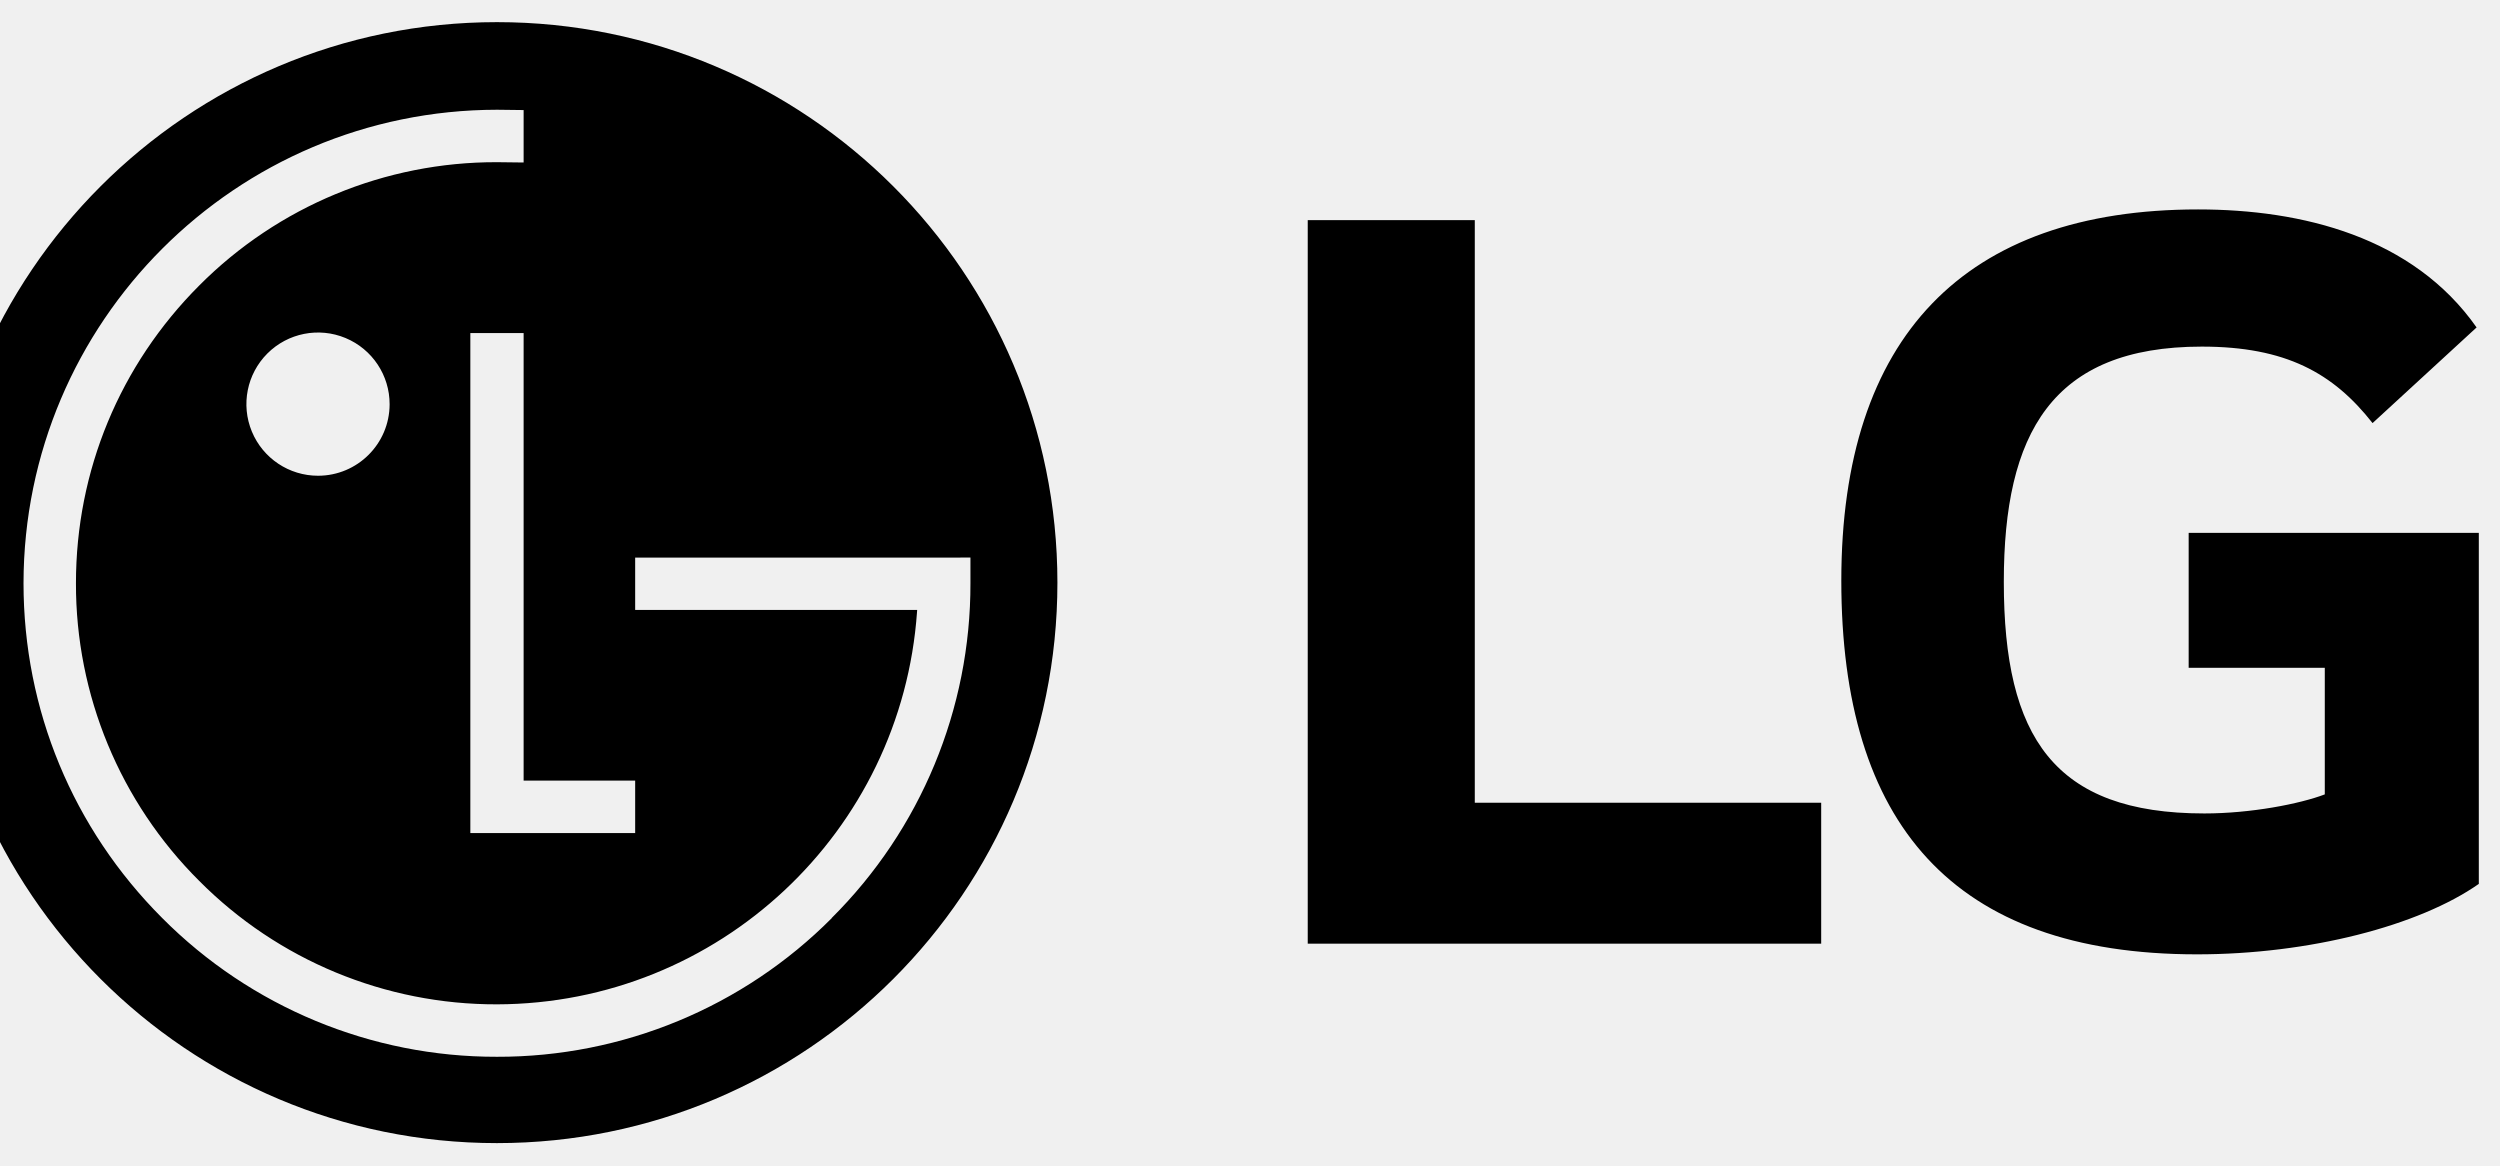
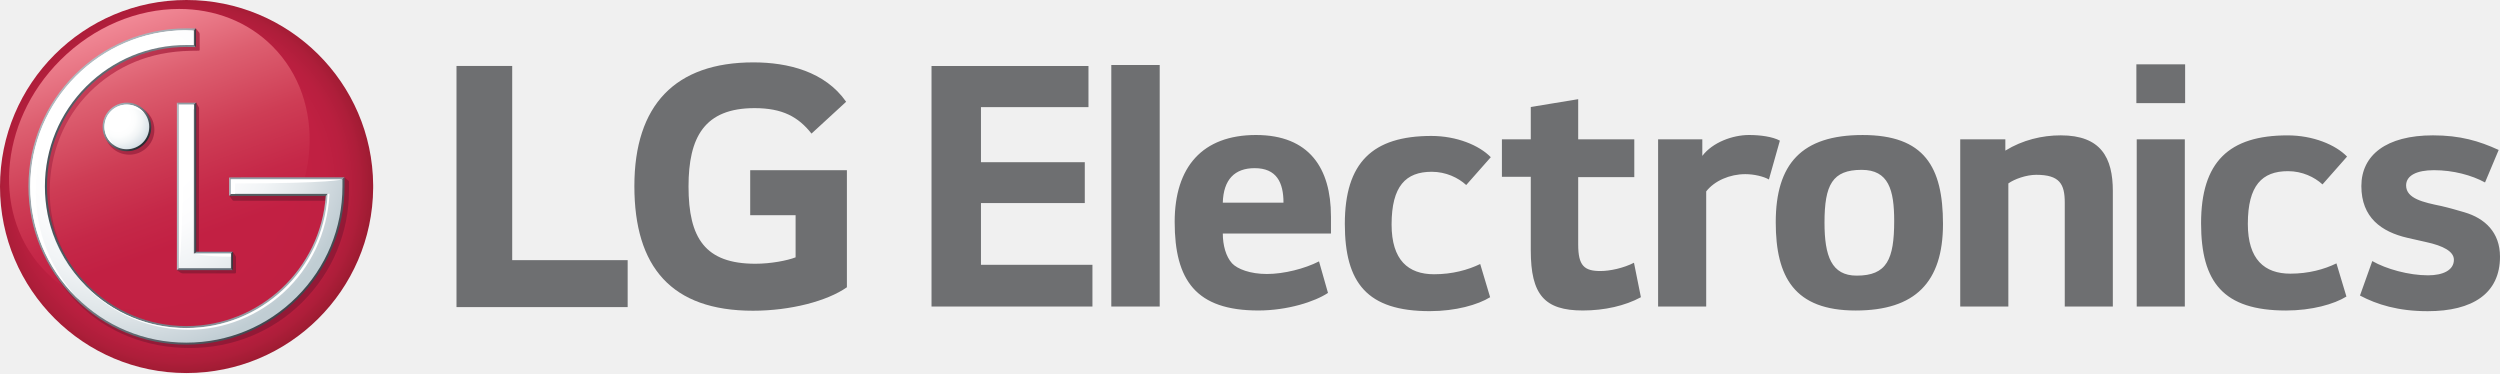
- <svg xmlns="http://www.w3.org/2000/svg" role="img" viewBox="0.6 6.5 23.6 11">
-   <path d="M14.522 14.078h3.27v1.33h-4.847v-6.83h1.577v5.5zm6.74-1.274h1.284v1.195c-.236.09-.698.18-1.137.18-1.42 0-1.893-.721-1.893-2.186 0-1.398.45-2.221 1.869-2.221.791 0 1.24.248 1.612.722l.982-.903c-.6-.855-1.646-1.114-2.629-1.114-2.208 0-3.368 1.205-3.368 3.504 0 2.288 1.047 3.528 3.358 3.528 1.06 0 2.096-.27 2.66-.665V11.53h-2.739v1.274zM5.291 6.709a5.29 5.29 0 1 1 0 10.582 5.291 5.291 0 1 1 0-10.582m3.16 8.457a4.445 4.445 0 0 0 1.31-3.161v-.242l-.22.001H6.596v.494h2.662l-.001.015a3.985 3.985 0 0 1-3.965 3.708 3.95 3.95 0 0 1-2.811-1.165 3.952 3.952 0 0 1-1.164-2.811c0-1.061.414-2.059 1.164-2.81a3.951 3.951 0 0 1 2.81-1.164l.252.003v-.495l-.251-.003a4.475 4.475 0 0 0-4.47 4.469c0 1.194.465 2.316 1.309 3.161a4.444 4.444 0 0 0 3.16 1.31 4.444 4.444 0 0 0 3.162-1.31m-2.91-1.297V9.644H5.04v4.72h1.556v-.495H5.543zm-1.265-3.552a.676.676 0 1 0-.675.674.676.676 0 0 0 .675-.674" />
+ <svg xmlns="http://www.w3.org/2000/svg" version="1.1" id="Ebene_1" x="0px" y="0px" width="113.983px" height="17.009px" viewBox="0 0 113.983 17.009" enable-background="new 0 0 113.983 17.009" xml:space="preserve">
+   <g>
+     <g>
+       <radialGradient id="SVGID_1_" cx="-357.798" cy="322.405" r="0.278" gradientTransform="matrix(31.9334 0 0 -31.9334 11433.867 10303.772)" gradientUnits="userSpaceOnUse">
+         <stop offset="0" style="stop-color:#C22043" />
+         <stop offset="0.5" style="stop-color:#C22043" />
+         <stop offset="0.744" style="stop-color:#C02042" />
+         <stop offset="0.846" style="stop-color:#B91F3F" />
+         <stop offset="0.922" style="stop-color:#AE1E3A" />
+         <stop offset="0.984" style="stop-color:#A01C33" />
+         <stop offset="1" style="stop-color:#9B1B31" />
+       </radialGradient>
+       <path fill="url(#SVGID_1_)" d="M8.5,0C3.81,0,0,3.807,0,8.505c0,4.699,3.81,8.503,8.5,8.503c4.682,0,8.477-3.77,8.514-8.438V8.438    C16.977,3.77,13.182,0,8.5,0z" />
+       <linearGradient id="SVGID_2_" gradientUnits="userSpaceOnUse" x1="5.021" y1="1.099" x2="9.508" y2="13.427">
+         <stop offset="0" style="stop-color:#F18996" />
+         <stop offset="0.236" style="stop-color:#DD5F70" />
+         <stop offset="0.472" style="stop-color:#CE3D55" />
+         <stop offset="0.668" style="stop-color:#C52848" />
+         <stop offset="0.801" style="stop-color:#C22043" />
+         <stop offset="1" style="stop-color:#C22043" />
+       </linearGradient>
+       <path fill="url(#SVGID_2_)" d="M2.746,2.748c-2.842,2.842-3.129,7.174-0.635,9.67c2.497,2.493,6.825,2.206,9.668-0.636    c2.848-2.849,3.135-7.178,0.641-9.674c-1.139-1.141-2.661-1.7-4.252-1.7C6.277,0.408,4.293,1.2,2.746,2.748" />
+       <linearGradient id="SVGID_3_" gradientUnits="userSpaceOnUse" x1="2.83" y1="4.146" x2="13.124" y2="14.439">
+         <stop offset="0" style="stop-color:#CE435D" />
+         <stop offset="0.116" style="stop-color:#BA354F" />
+         <stop offset="0.271" style="stop-color:#A82944" />
+         <stop offset="0.447" style="stop-color:#9B203C" />
+         <stop offset="0.658" style="stop-color:#941B37" />
+         <stop offset="1" style="stop-color:#921936" />
+       </linearGradient>
+       <path fill="url(#SVGID_3_)" d="M8.064,12.315l0.211-0.119L8.273,5.011L8.222,4.926l0.052-0.014V4.9h0.037l0.637-0.219L9.061,4.88    c0,0,0.016,0.016,0.016,0.054l-0.007,6.544h1.547l0.124,0.193c0.011,0.015,0.019,0.029,0.019,0.079v0.659    c0,0.037-0.022,0.053-0.048,0.056H8.346c-0.057,0.001-0.105-0.025-0.119-0.033L8.064,12.315z M15.738,8.112l-5.262,0.003v0.842    l0.131,0.175l0,0c0,0,0.017,0.019,0.046,0.019h4.009h0.387h0.002h0.004c-0.227,3.326-3.035,5.932-6.389,5.932    c-1.711,0-3.318-0.663-4.529-1.863c-1.208-1.203-1.871-2.799-1.871-4.499c0-1.702,0.629-3.333,1.836-4.534    c1.215-1.197,2.742-1.83,4.573-1.871l0.346-0.005h0.038c0.023-0.002,0.045-0.003,0.045-0.056v-0.69    c0-0.05-0.018-0.074-0.018-0.075L8.931,1.296L8.58,1.347L8.403,1.404c-3.996,0-6.991,3.338-6.991,7.317    c0,1.923,0.756,3.736,2.125,5.096c1.367,1.361,3.18,2.051,5.114,2.051c1.943,0,3.769-0.733,5.136-2.094    c1.37-1.362,2.125-3.174,2.125-5.099V8.262L15.738,8.112z M5.896,4.782c-0.633,0-1.145,0.51-1.145,1.137    c0,0.626,0.512,1.134,1.145,1.134c0.631,0,1.143-0.508,1.143-1.134C7.039,5.292,6.527,4.782,5.896,4.782z" />
+       <polygon fill="#646E78" points="8.238,12.151 8.064,12.315 10.616,12.315 10.449,12.146   " />
+       <polygon fill="#8599A2" points="10.449,11.64 10.616,11.478 8.947,11.478 8.748,11.64   " />
+       <polygon fill="#8F9CA3" points="8.947,4.682 8.064,4.682 8.23,4.839 8.758,4.839   " />
+       <linearGradient id="SVGID_4_" gradientUnits="userSpaceOnUse" x1="8.758" y1="8.154" x2="8.947" y2="8.154">
+         <stop offset="0" style="stop-color:#B4BDC3" />
+         <stop offset="0.055" style="stop-color:#A9B3B9" />
+         <stop offset="0.506" style="stop-color:#646A71" />
+         <stop offset="0.833" style="stop-color:#3F464E" />
+         <stop offset="1" style="stop-color:#343B42" />
+       </linearGradient>
+       <polygon fill="url(#SVGID_4_)" points="8.764,11.626 8.947,11.478 8.947,4.682 8.758,4.839   " />
+       <linearGradient id="SVGID_5_" gradientUnits="userSpaceOnUse" x1="10.449" y1="11.896" x2="10.616" y2="11.896">
+         <stop offset="0" style="stop-color:#B4BBC2" />
+         <stop offset="0.159" style="stop-color:#959CA2" />
+         <stop offset="0.56" style="stop-color:#565D62" />
+         <stop offset="0.851" style="stop-color:#363D42" />
+         <stop offset="1" style="stop-color:#2B3337" />
+       </linearGradient>
+       <polygon fill="url(#SVGID_5_)" points="10.449,11.64 10.449,12.146 10.616,12.315 10.616,11.478   " />
+       <polygon fill="#B4BDC3" points="8.064,4.682 8.064,12.315 8.238,12.151 8.23,4.839   " />
+       <path fill="none" d="M4.842,5.789c0,0.52,0.425,0.94,0.947,0.94c0.52,0,0.944-0.42,0.944-0.94c0-0.521-0.425-0.942-0.944-0.942    C5.267,4.847,4.842,5.268,4.842,5.789z" />
+       <linearGradient id="SVGID_6_" gradientUnits="userSpaceOnUse" x1="-357.943" y1="342.148" x2="-357.75" y2="342.148" gradientTransform="matrix(8.1027 8.1027 8.1027 -8.1027 132.9873 5677.632)">
+         <stop offset="0" style="stop-color:#ACBCC3" />
+         <stop offset="1" style="stop-color:#272B31" />
+       </linearGradient>
+       <path fill="url(#SVGID_6_)" d="M4.678,5.789c0,0.611,0.497,1.106,1.111,1.106c0.613,0,1.108-0.495,1.108-1.106    c0-0.612-0.495-1.11-1.108-1.11C5.175,4.679,4.678,5.177,4.678,5.789z M6.733,5.789c0,0.52-0.425,0.94-0.944,0.94    c-0.522,0-0.947-0.42-0.947-0.94c0-0.521,0.425-0.942,0.947-0.942C6.309,4.847,6.733,5.268,6.733,5.789z" />
+       <polygon fill="#525E62" points="15.02,8.764 10.611,8.76 10.447,8.932 14.851,8.932 14.938,8.84   " />
+       <polygon fill="#102029" points="8.931,2.146 8.931,2.146 8.931,2.146   " />
+       <polygon fill="#919EA6" points="10.611,8.262 15.542,8.252 15.709,8.085 10.447,8.087   " />
+       <linearGradient id="SVGID_7_" gradientUnits="userSpaceOnUse" x1="-362.954" y1="315.446" x2="-362.761" y2="315.446" gradientTransform="matrix(53.1048 53.1048 53.1048 -53.1048 2525.641 36030.289)">
+         <stop offset="0" style="stop-color:#B4BDC3" />
+         <stop offset="1" style="stop-color:#3F464E" />
+       </linearGradient>
+       <path fill="url(#SVGID_7_)" d="M15.709,8.502V8.085l-0.167,0.167v0.25c0,1.879-0.731,3.649-2.06,4.981    c-1.328,1.328-3.1,2.064-4.985,2.064c-1.878,0-3.646-0.736-4.974-2.064c-1.33-1.334-2.063-3.103-2.063-4.981    c0-3.886,3.157-7.044,7.036-7.044l0.27-0.003l0.164-0.159L8.497,1.292c-3.97,0-7.201,3.233-7.201,7.21    c0,1.923,0.749,3.736,2.11,5.097c1.358,1.362,3.168,2.114,5.091,2.114c1.93,0,3.742-0.752,5.102-2.114    C14.96,12.238,15.709,10.426,15.709,8.502z" />
+       <linearGradient id="SVGID_8_" gradientUnits="userSpaceOnUse" x1="-367.887" y1="307.185" x2="-367.693" y2="307.185" gradientTransform="matrix(-67.4051 0 0 67.4051 -24782.41 -20697.383)">
+         <stop offset="0" style="stop-color:#B4BDC3" />
+         <stop offset="1" style="stop-color:#49535B" />
+       </linearGradient>
+       <path fill="url(#SVGID_8_)" d="M8.766,1.979L8.58,1.974H8.404C6.699,2,5.1,2.677,3.883,3.883c-1.23,1.233-1.908,2.873-1.908,4.619    c0,1.744,0.678,3.383,1.908,4.616c1.217,1.214,2.824,1.894,4.535,1.914h0.166c3.386-0.043,6.203-2.702,6.432-6.087l0.006-0.181    L14.938,8.84l-0.087,0.092c-0.228,3.329-3.017,5.935-6.349,5.935c-1.699,0-3.296-0.662-4.5-1.865    c-1.199-1.203-1.859-2.8-1.859-4.499c0-1.702,0.66-3.302,1.859-4.5c1.207-1.198,2.802-1.862,4.5-1.862l0.429,0.005L8.766,1.979z" />
+       <path fill="#102029" d="M8.931,2.144" />
+       <linearGradient id="SVGID_9_" gradientUnits="userSpaceOnUse" x1="-367.796" y1="307.091" x2="-367.796" y2="307.091" gradientTransform="matrix(-67.4051 0 0 67.4051 -24782.41 -20697.383)">
+         <stop offset="0" style="stop-color:#ABB8C2" />
+         <stop offset="1" style="stop-color:#102029" />
+       </linearGradient>
+       <path fill="url(#SVGID_9_)" d="M8.931,2.144" />
+       <polygon fill="#B4BDC3" points="10.611,8.262 10.447,8.087 10.447,8.932 10.611,8.76   " />
+       <linearGradient id="SVGID_10_" gradientUnits="userSpaceOnUse" x1="8.767" y1="1.721" x2="8.931" y2="1.721">
+         <stop offset="0" style="stop-color:#B4BBC2" />
+         <stop offset="0.159" style="stop-color:#959CA2" />
+         <stop offset="0.56" style="stop-color:#565D62" />
+         <stop offset="0.851" style="stop-color:#363D42" />
+         <stop offset="1" style="stop-color:#2B3337" />
+       </linearGradient>
+       <polygon fill="url(#SVGID_10_)" points="8.767,1.98 8.931,2.146 8.931,1.296 8.767,1.455   " />
+       <radialGradient id="SVGID_11_" cx="-1.57" cy="-527.585" r="15.615" gradientTransform="matrix(0.6971 0 0 0.6971 6.7226 373.2665)" gradientUnits="userSpaceOnUse">
+         <stop offset="0" style="stop-color:#FFFFFF" />
+         <stop offset="0.35" style="stop-color:#FFFFFF" />
+         <stop offset="0.498" style="stop-color:#FCFCFD" />
+         <stop offset="0.65" style="stop-color:#F1F4F6" />
+         <stop offset="0.804" style="stop-color:#E0E6E9" />
+         <stop offset="0.96" style="stop-color:#C7D2D8" />
+         <stop offset="1" style="stop-color:#C0CDD3" />
+       </radialGradient>
+       <path fill="url(#SVGID_11_)" d="M8.158,4.773v7.454h2.369v-0.665h-1.69V4.773H8.158z M8.406,1.382    c-3.877,0.046-7.025,3.222-7.025,7.12c0,1.902,0.74,3.689,2.085,5.034c1.341,1.345,3.132,2.086,5.026,2.086    c1.907,0,3.695-0.741,5.039-2.086s2.082-3.132,2.082-5.034V8.179L15.334,8.18h-4.801v0.66h4.404c0,0.017,0,0.084-0.002,0.097    c-0.229,3.355-3.025,6.021-6.438,6.021c-1.722,0-3.341-0.673-4.563-1.894c-1.215-1.215-1.887-2.836-1.887-4.561    c0-1.726,0.672-3.348,1.887-4.564c1.223-1.216,2.842-1.887,4.563-1.887c0.075,0,0.259,0,0.34,0.001V1.386    c-0.065,0-0.179-0.002-0.265-0.004H8.406z" />
+       <radialGradient id="SVGID_12_" cx="-1.954" cy="-527.693" r="2.28" gradientTransform="matrix(0.6971 0 0 0.6971 6.7226 373.2665)" gradientUnits="userSpaceOnUse">
+         <stop offset="0" style="stop-color:#FFFFFF" />
+         <stop offset="0.35" style="stop-color:#FFFFFF" />
+         <stop offset="0.521" style="stop-color:#FCFDFD" />
+         <stop offset="0.698" style="stop-color:#F2F5F6" />
+         <stop offset="0.878" style="stop-color:#E0E7EB" />
+         <stop offset="1" style="stop-color:#D0DBE0" />
+       </radialGradient>
+       <path fill="url(#SVGID_12_)" d="M4.762,5.789c0,0.563,0.459,1.016,1.021,1.016s1.021-0.453,1.021-1.016    c0-0.567-0.458-1.021-1.021-1.021S4.762,5.221,4.762,5.789" />
+       <g>
+         <path fill="#FFFFFF" d="M5.969,4.951c0.233,0,0.445,0.083,0.619,0.218C6.402,4.926,6.111,4.768,5.783,4.768     c-0.563,0-1.021,0.453-1.021,1.021c0,0.325,0.158,0.613,0.397,0.797c-0.132-0.17-0.214-0.381-0.214-0.614     C4.945,5.407,5.405,4.951,5.969,4.951" />
+         <path fill="#FFFFFF" d="M8.837,1.386C8.748,1.384,8.578,1.38,8.492,1.38c-3.916,0-7.111,3.196-7.111,7.122     c0,1.903,0.742,3.688,2.084,5.035c0.043,0.042,0.088,0.084,0.131,0.124c-1.267-1.33-1.965-3.063-1.965-4.909     C1.631,4.834,4.404,1.583,8.837,1.386" />
+         <path fill="#FFFFFF" d="M8.837,11.563c0,0,0.487,0.141,1.69,0.141v-0.141H8.837z" />
+         <path fill="#FFFFFF" d="M8.837,4.982V4.773H8.158v7.454c0,0,0.213-1.134,0.213-7.246H8.837z" />
+         <path fill="#FFFFFF" d="M15.613,8.179l-5.08,0.001v0.658h0.184V8.363C15.145,8.363,15.613,8.179,15.613,8.179" />
+         <path fill="#FFFFFF" d="M14.938,8.84c-0.001,0.015-0.001,0.085-0.004,0.1c-0.226,3.352-3.024,6.017-6.438,6.017     c-1.721,0-3.341-0.673-4.563-1.894c-0.796-0.793-1.357-1.764-1.65-2.821c0.765,2.78,3.306,4.792,6.325,4.792     c3.242,0,6.229-2.539,6.414-6.194H14.938z" />
+       </g>
+     </g>
+     <g>
+       <path fill="#6E6F71" d="M42.471,3.009v10.967h7.337v-1.904h-5.083V9.258h4.734V7.396h-4.734V4.884h4.902V3.009H42.471z     M50.668,13.976h2.207V2.964h-2.207V13.976z M60.682,9.858c0-2.179-0.982-3.703-3.418-3.703s-3.707,1.451-3.707,3.962    c0,2.662,0.97,4.039,3.812,4.039c1.347,0,2.587-0.408,3.178-0.801l-0.409-1.438c-0.649,0.333-1.603,0.575-2.373,0.575    c-0.772,0-1.346-0.227-1.59-0.484c-0.287-0.316-0.423-0.832-0.423-1.361h4.931V9.858z M58.518,9.24h-2.767    c0.03-1.057,0.544-1.573,1.452-1.573C58.203,7.667,58.518,8.318,58.518,9.24 M67.97,7.167c-0.528-0.544-1.558-0.969-2.708-0.969    c-2.678,0-3.947,1.21-3.947,4.009c0,2.692,1.014,3.979,3.872,3.979c1.179,0,2.193-0.289,2.753-0.635l-0.453-1.514    c-0.561,0.271-1.271,0.467-2.104,0.467c-1.18,0-1.936-0.648-1.936-2.269c0-1.753,0.65-2.403,1.83-2.403    c0.65,0,1.209,0.271,1.572,0.604L67.97,7.167z M74.513,6.352h-2.558v-1.83l-2.162,0.356v1.474h-1.316v1.708h1.316v3.358    c0,2.012,0.619,2.738,2.373,2.738c0.984,0,1.922-0.211,2.648-0.605l-0.316-1.572c-0.469,0.242-1.091,0.378-1.529,0.378    c-0.741,0-1.014-0.243-1.014-1.211V8.075h2.558V6.352z M75.598,6.352v7.624h2.193V8.727c0.378-0.484,1.073-0.787,1.785-0.787    c0.395,0,0.832,0.104,1.074,0.243l0.5-1.771c-0.334-0.182-0.893-0.257-1.408-0.257c-0.74,0-1.658,0.332-2.128,0.953V6.352H75.598z     M84.925,6.156c-2.782,0-3.963,1.314-3.963,3.978c0,2.496,0.848,4.023,3.646,4.023c2.708,0,3.979-1.286,3.979-3.948    C88.586,7.607,87.738,6.156,84.925,6.156 M86.362,10.073c0,1.754-0.333,2.494-1.71,2.494c-1.148,0-1.467-0.891-1.467-2.419    c0-1.726,0.361-2.404,1.694-2.404C86.105,7.744,86.362,8.651,86.362,10.073 M89.373,6.352v7.624h2.194V8.363    c0.272-0.196,0.817-0.393,1.271-0.393c1.074,0,1.301,0.424,1.301,1.27v4.735h2.192V8.713c0-1.529-0.544-2.542-2.374-2.542    c-0.848,0-1.742,0.21-2.527,0.696V6.851V6.352H89.373z M97.404,4.703h2.223V2.934h-2.223V4.703z M97.42,13.976h2.193V6.352H97.42    V13.976z M107.01,7.139c-0.529-0.544-1.559-0.967-2.709-0.967c-2.676,0-3.947,1.208-3.947,4.006c0,2.693,1.016,3.979,3.873,3.979    c1.178,0,2.193-0.289,2.754-0.637l-0.455-1.512c-0.559,0.273-1.271,0.469-2.103,0.469c-1.179,0-1.937-0.65-1.937-2.269    c0-1.755,0.65-2.404,1.831-2.404c0.65,0,1.21,0.27,1.573,0.604L107.01,7.139z M113.923,6.837    c-0.894-0.409-1.755-0.666-2.995-0.666c-2.134,0-3.266,0.906-3.266,2.313c0,1.438,0.92,2.087,2.102,2.36l0.861,0.195    c0.771,0.168,1.256,0.426,1.256,0.804c0,0.468-0.484,0.71-1.18,0.71c-0.877,0-1.907-0.287-2.541-0.65l-0.561,1.572    c0.771,0.409,1.74,0.713,3.086,0.713c2.042,0,3.298-0.803,3.298-2.484c0-1.117-0.696-1.752-1.618-2.024    c-0.258-0.077-0.727-0.212-1.06-0.287c-0.802-0.166-1.603-0.334-1.603-0.938c0-0.453,0.483-0.696,1.27-0.696    c0.878,0,1.724,0.229,2.328,0.56L113.923,6.837z" />
+       <polygon fill="#6E6F71" points="23.955,14.002 28.617,14.002 28.617,11.861 23.353,11.861 23.353,3.007 20.813,3.007     20.813,14.002   " />
+       <path fill="#6E6F71" d="M34.205,9.811h2.069v1.922c-0.382,0.147-1.125,0.292-1.834,0.292c-2.285,0-3.048-1.161-3.048-3.521    c0-2.249,0.725-3.574,3.011-3.574c1.272,0,1.997,0.399,2.596,1.161l1.579-1.451c-0.963-1.378-2.648-1.796-4.229-1.796    c-3.557,0-5.426,1.941-5.426,5.642c0,3.685,1.688,5.681,5.408,5.681c1.705,0,3.375-0.435,4.282-1.07V7.76h-4.409V9.811z" />
+     </g>
+   </g>
</svg>
